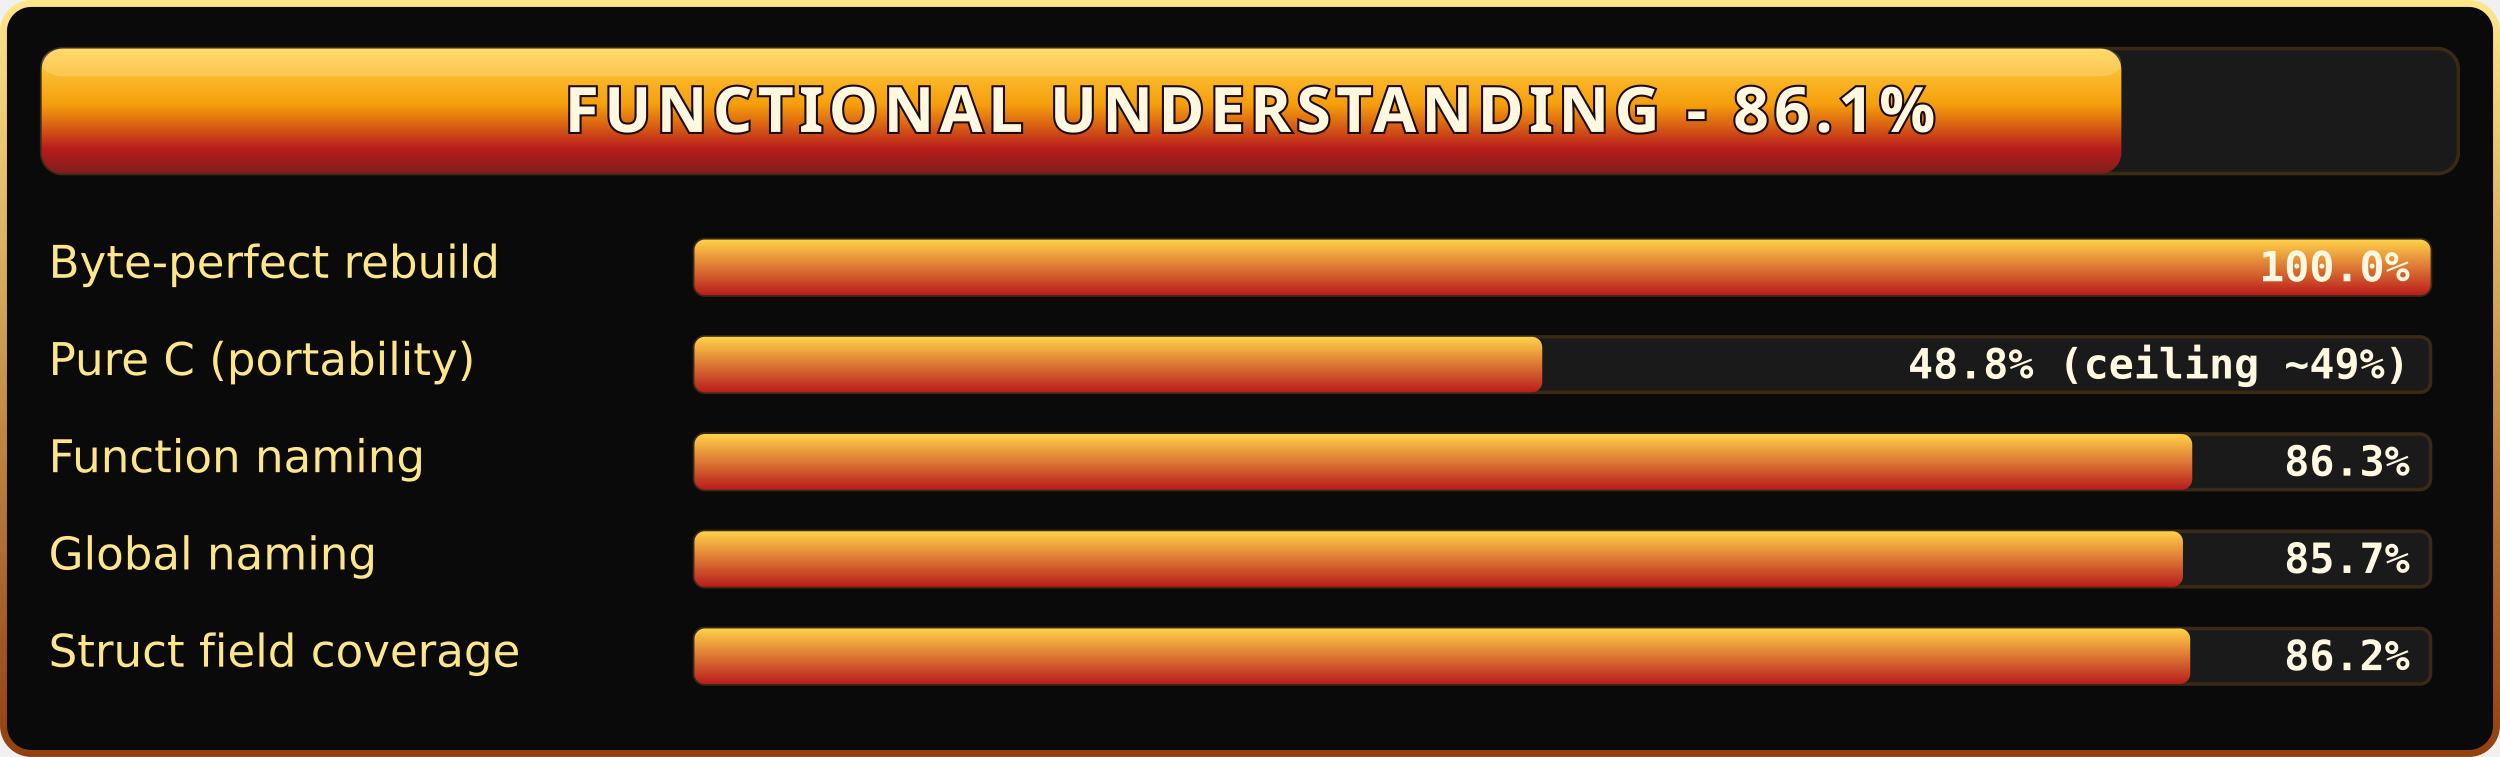
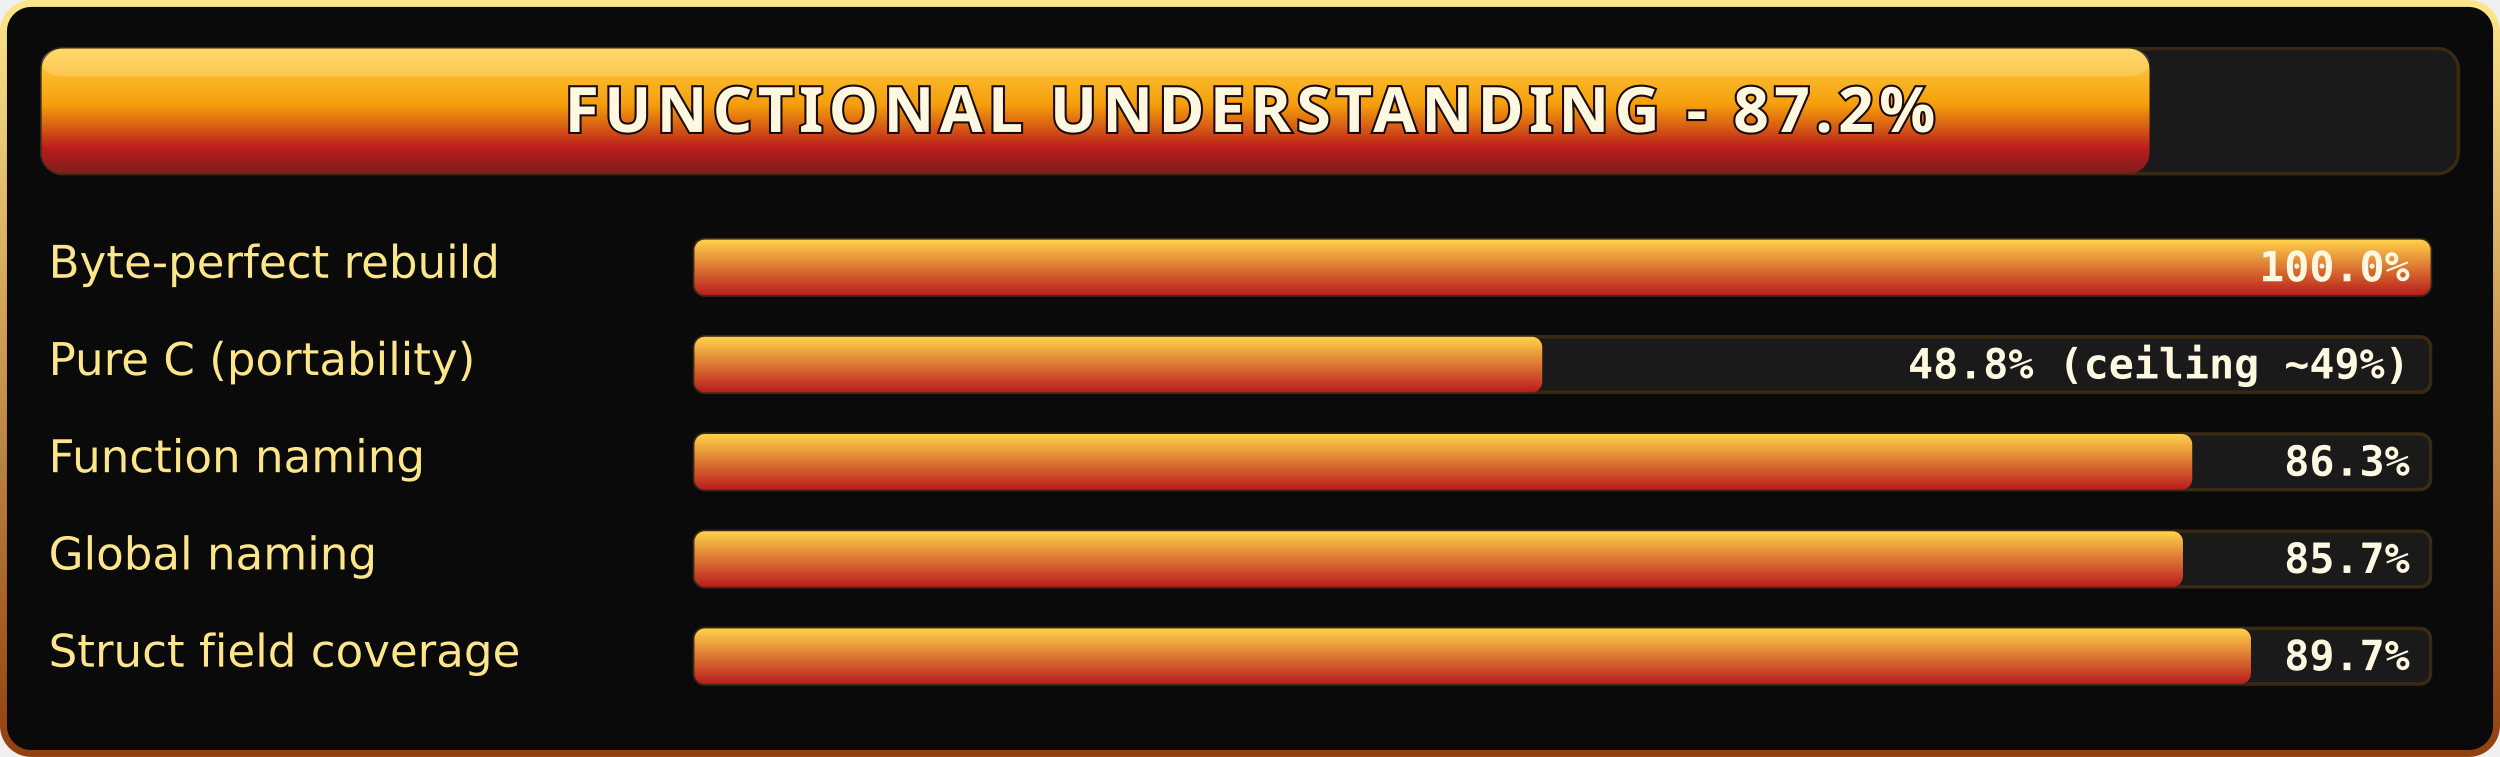
- <svg xmlns="http://www.w3.org/2000/svg" width="720" height="218" viewBox="0 0 720 218" role="img" aria-label="MK4 decomp progress 86.1%">
+ <svg xmlns="http://www.w3.org/2000/svg" width="720" height="218" viewBox="0 0 720 218" role="img" aria-label="MK4 decomp progress 87.2%">
  <defs>
    <linearGradient id="fillGrad" x1="0" y1="0" x2="0" y2="1">
      <stop offset="0%" stop-color="#ffd24a" />
      <stop offset="45%" stop-color="#f59e0b" />
      <stop offset="80%" stop-color="#b91c1c" />
      <stop offset="100%" stop-color="#7f1d1d" />
    </linearGradient>
    <linearGradient id="rowGrad" x1="0" y1="0" x2="0" y2="1">
      <stop offset="0%" stop-color="#ffd24a" />
      <stop offset="100%" stop-color="#b91c1c" />
    </linearGradient>
    <linearGradient id="borderGrad" x1="0" y1="0" x2="0" y2="1">
      <stop offset="0%" stop-color="#fde68a" />
      <stop offset="100%" stop-color="#92400e" />
    </linearGradient>
  </defs>
  <rect x="1" y="1" width="718" height="216" rx="8" ry="8" fill="#0a0a0a" stroke="url(#borderGrad)" stroke-width="2" />
  <rect x="12" y="14" width="696" height="36" rx="6" ry="6" fill="#1a1a1a" stroke="#3a2a14" stroke-width="1" />
-   <rect x="12" y="14" width="598.95" height="36" rx="6" ry="6" fill="url(#fillGrad)" />
-   <rect x="12" y="14" width="598.95" height="8" rx="6" ry="6" fill="#ffffff" opacity="0.18" />
-   <text x="360.0" y="38.0" font-family="Impact, 'Arial Black', sans-serif" font-size="18" font-weight="900" text-anchor="middle" fill="#fff8e1" stroke="#1a0a0a" stroke-width="1.2" paint-order="stroke fill" letter-spacing="1.5">FUNCTIONAL UNDERSTANDING - 86.1%</text>
+   <rect x="12" y="14" width="607.06" height="36" rx="6" ry="6" fill="url(#fillGrad)" />
+   <rect x="12" y="14" width="607.06" height="8" rx="6" ry="6" fill="#ffffff" opacity="0.18" />
+   <text x="360.0" y="38.0" font-family="Impact, 'Arial Black', sans-serif" font-size="18" font-weight="900" text-anchor="middle" fill="#fff8e1" stroke="#1a0a0a" stroke-width="1.2" paint-order="stroke fill" letter-spacing="1.5">FUNCTIONAL UNDERSTANDING - 87.2%</text>
  <text x="14" y="80" font-family="'DejaVu Sans', Verdana, sans-serif" font-size="13" fill="#fde68a">Byte-perfect rebuild</text>
  <rect x="200" y="69" width="500" height="16" rx="3" ry="3" fill="#1a1a1a" stroke="#3a2a14" stroke-width="1" />
  <rect x="200" y="69" width="500.00" height="16" rx="3" ry="3" fill="url(#rowGrad)" />
  <text x="694" y="81" font-family="'DejaVu Sans Mono', monospace" font-size="12" fill="#fff8e1" text-anchor="end" font-weight="bold">100.0%</text>
  <text x="14" y="108" font-family="'DejaVu Sans', Verdana, sans-serif" font-size="13" fill="#fde68a">Pure C (portability)</text>
  <rect x="200" y="97" width="500" height="16" rx="3" ry="3" fill="#1a1a1a" stroke="#3a2a14" stroke-width="1" />
  <rect x="200" y="97" width="244.17" height="16" rx="3" ry="3" fill="url(#rowGrad)" />
  <text x="694" y="109" font-family="'DejaVu Sans Mono', monospace" font-size="12" fill="#fff8e1" text-anchor="end" font-weight="bold">48.8% (ceiling ~49%)</text>
  <text x="14" y="136" font-family="'DejaVu Sans', Verdana, sans-serif" font-size="13" fill="#fde68a">Function naming</text>
  <rect x="200" y="125" width="500" height="16" rx="3" ry="3" fill="#1a1a1a" stroke="#3a2a14" stroke-width="1" />
  <rect x="200" y="125" width="431.37" height="16" rx="3" ry="3" fill="url(#rowGrad)" />
  <text x="694" y="137" font-family="'DejaVu Sans Mono', monospace" font-size="12" fill="#fff8e1" text-anchor="end" font-weight="bold">86.3%</text>
  <text x="14" y="164" font-family="'DejaVu Sans', Verdana, sans-serif" font-size="13" fill="#fde68a">Global naming</text>
  <rect x="200" y="153" width="500" height="16" rx="3" ry="3" fill="#1a1a1a" stroke="#3a2a14" stroke-width="1" />
  <rect x="200" y="153" width="428.69" height="16" rx="3" ry="3" fill="url(#rowGrad)" />
  <text x="694" y="165" font-family="'DejaVu Sans Mono', monospace" font-size="12" fill="#fff8e1" text-anchor="end" font-weight="bold">85.7%</text>
  <text x="14" y="192" font-family="'DejaVu Sans', Verdana, sans-serif" font-size="13" fill="#fde68a">Struct field coverage</text>
  <rect x="200" y="181" width="500" height="16" rx="3" ry="3" fill="#1a1a1a" stroke="#3a2a14" stroke-width="1" />
-   <rect x="200" y="181" width="430.79" height="16" rx="3" ry="3" fill="url(#rowGrad)" />
-   <text x="694" y="193" font-family="'DejaVu Sans Mono', monospace" font-size="12" fill="#fff8e1" text-anchor="end" font-weight="bold">86.2%</text>
+   <rect x="200" y="181" width="448.28" height="16" rx="3" ry="3" fill="url(#rowGrad)" />
+   <text x="694" y="193" font-family="'DejaVu Sans Mono', monospace" font-size="12" fill="#fff8e1" text-anchor="end" font-weight="bold">89.7%</text>
</svg>
